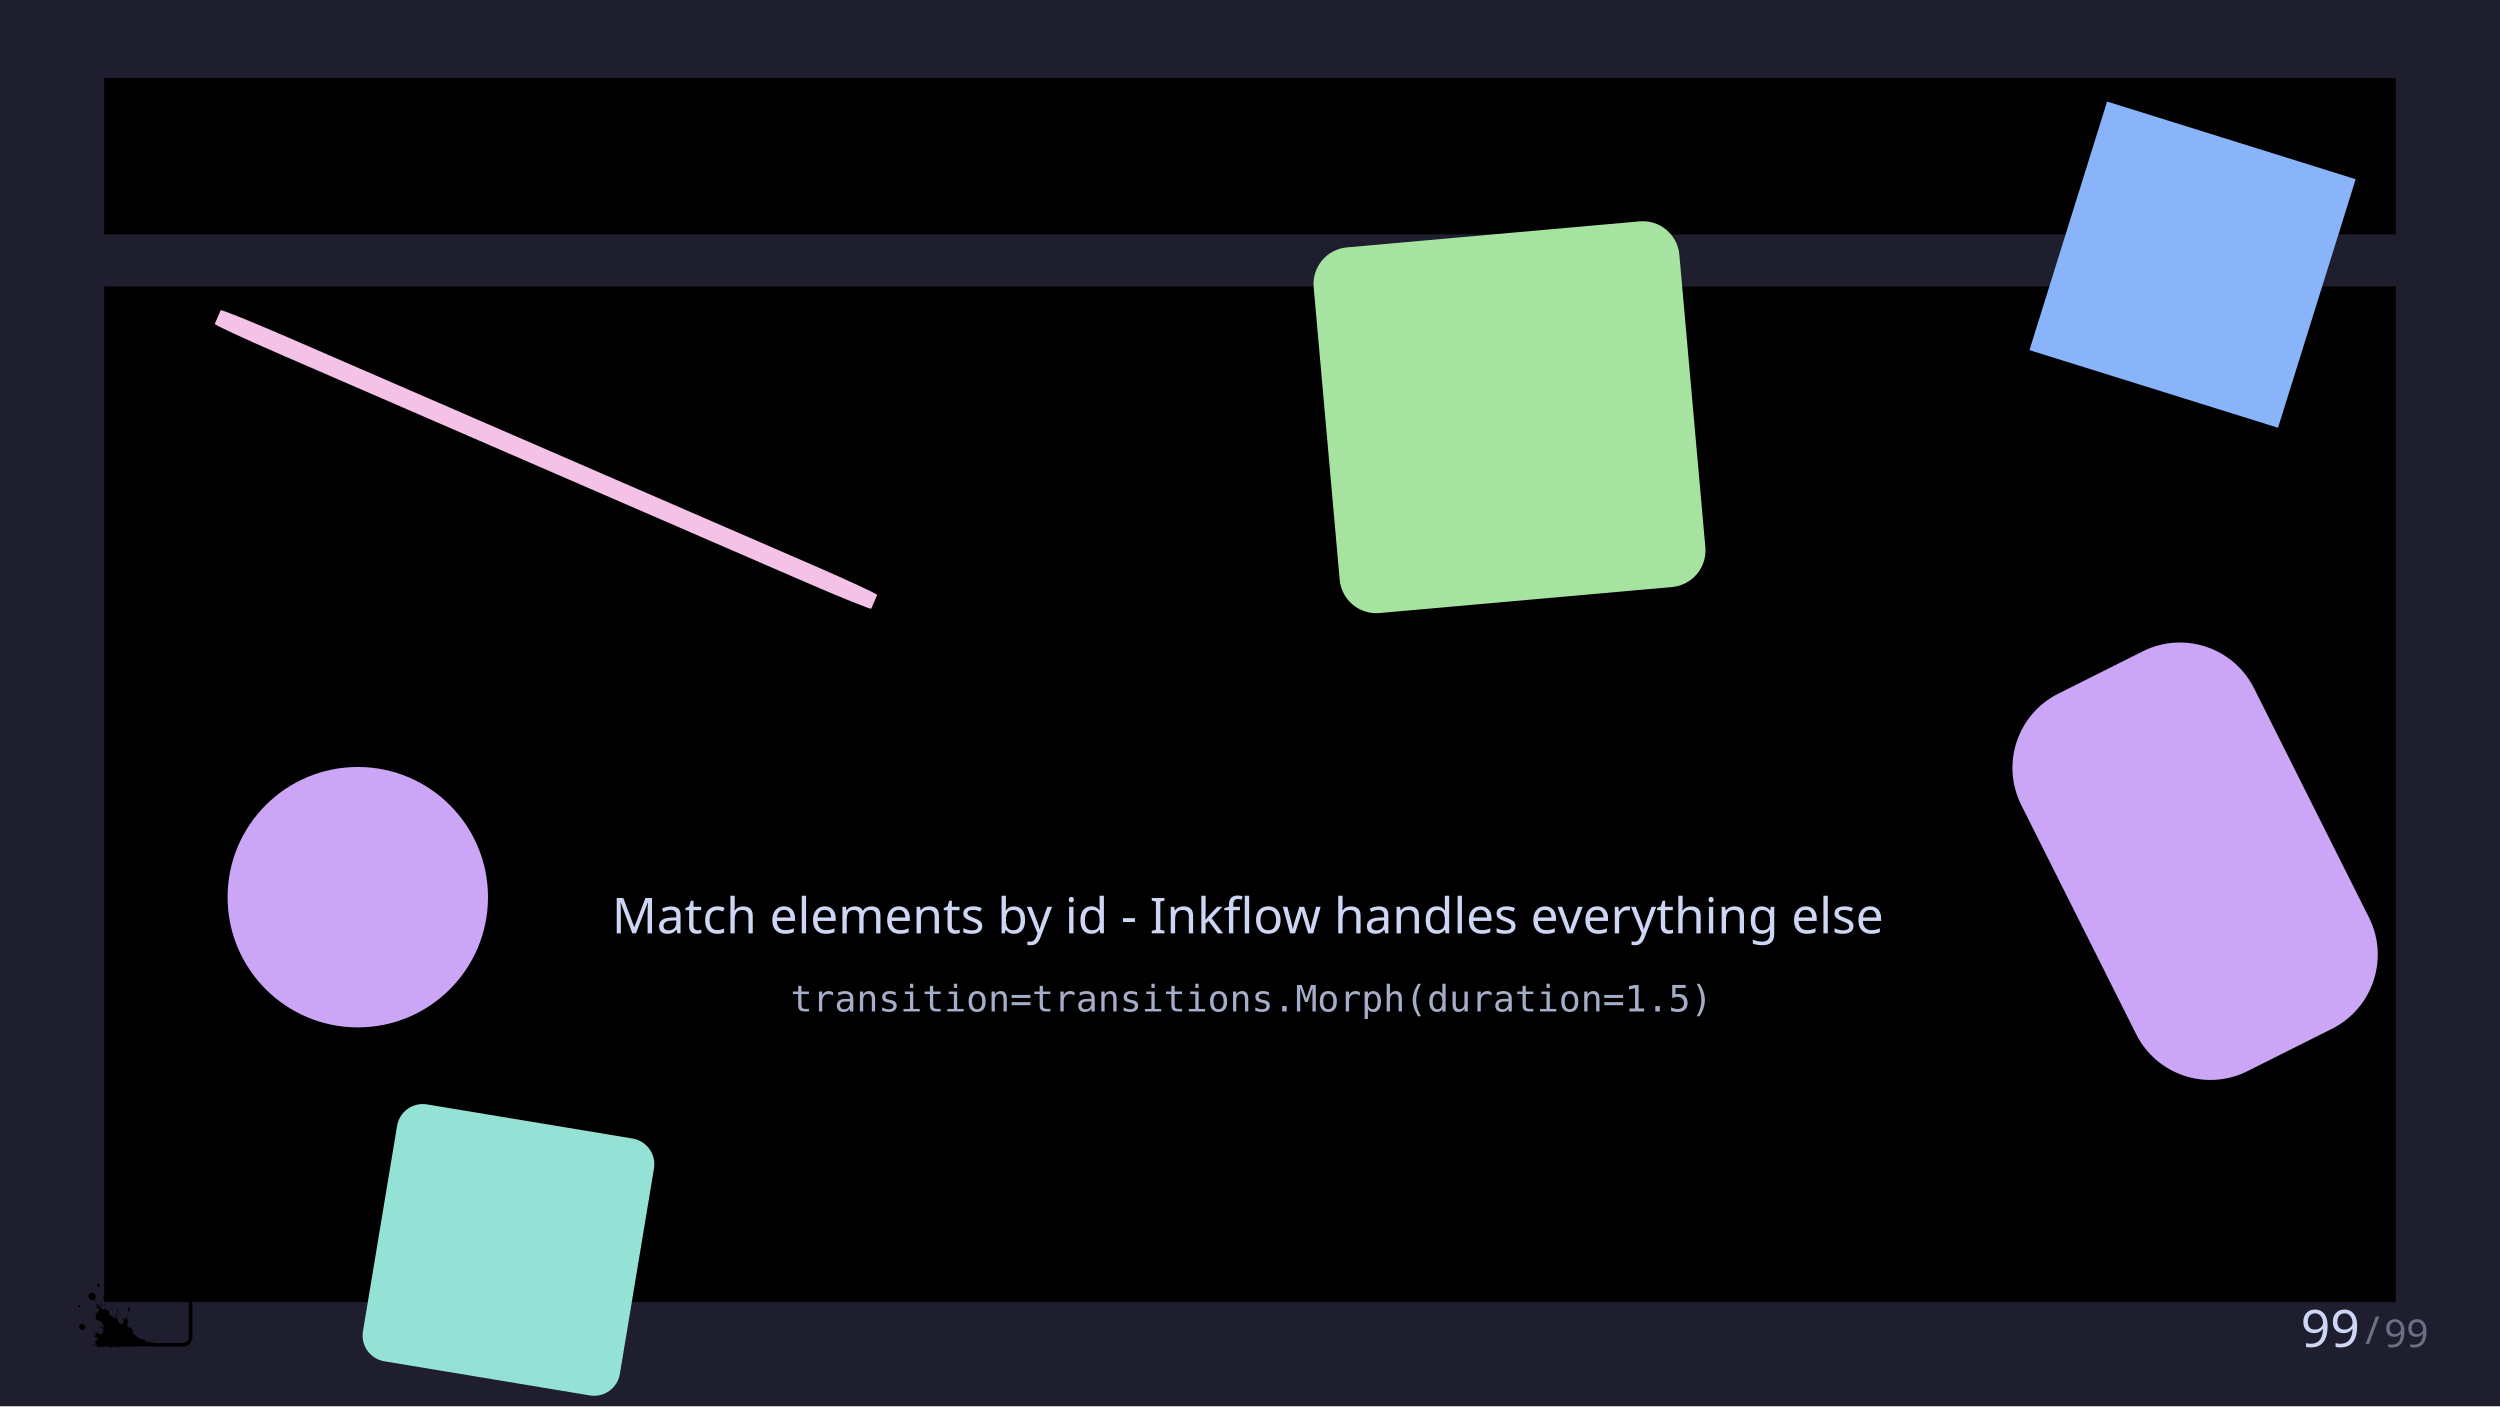
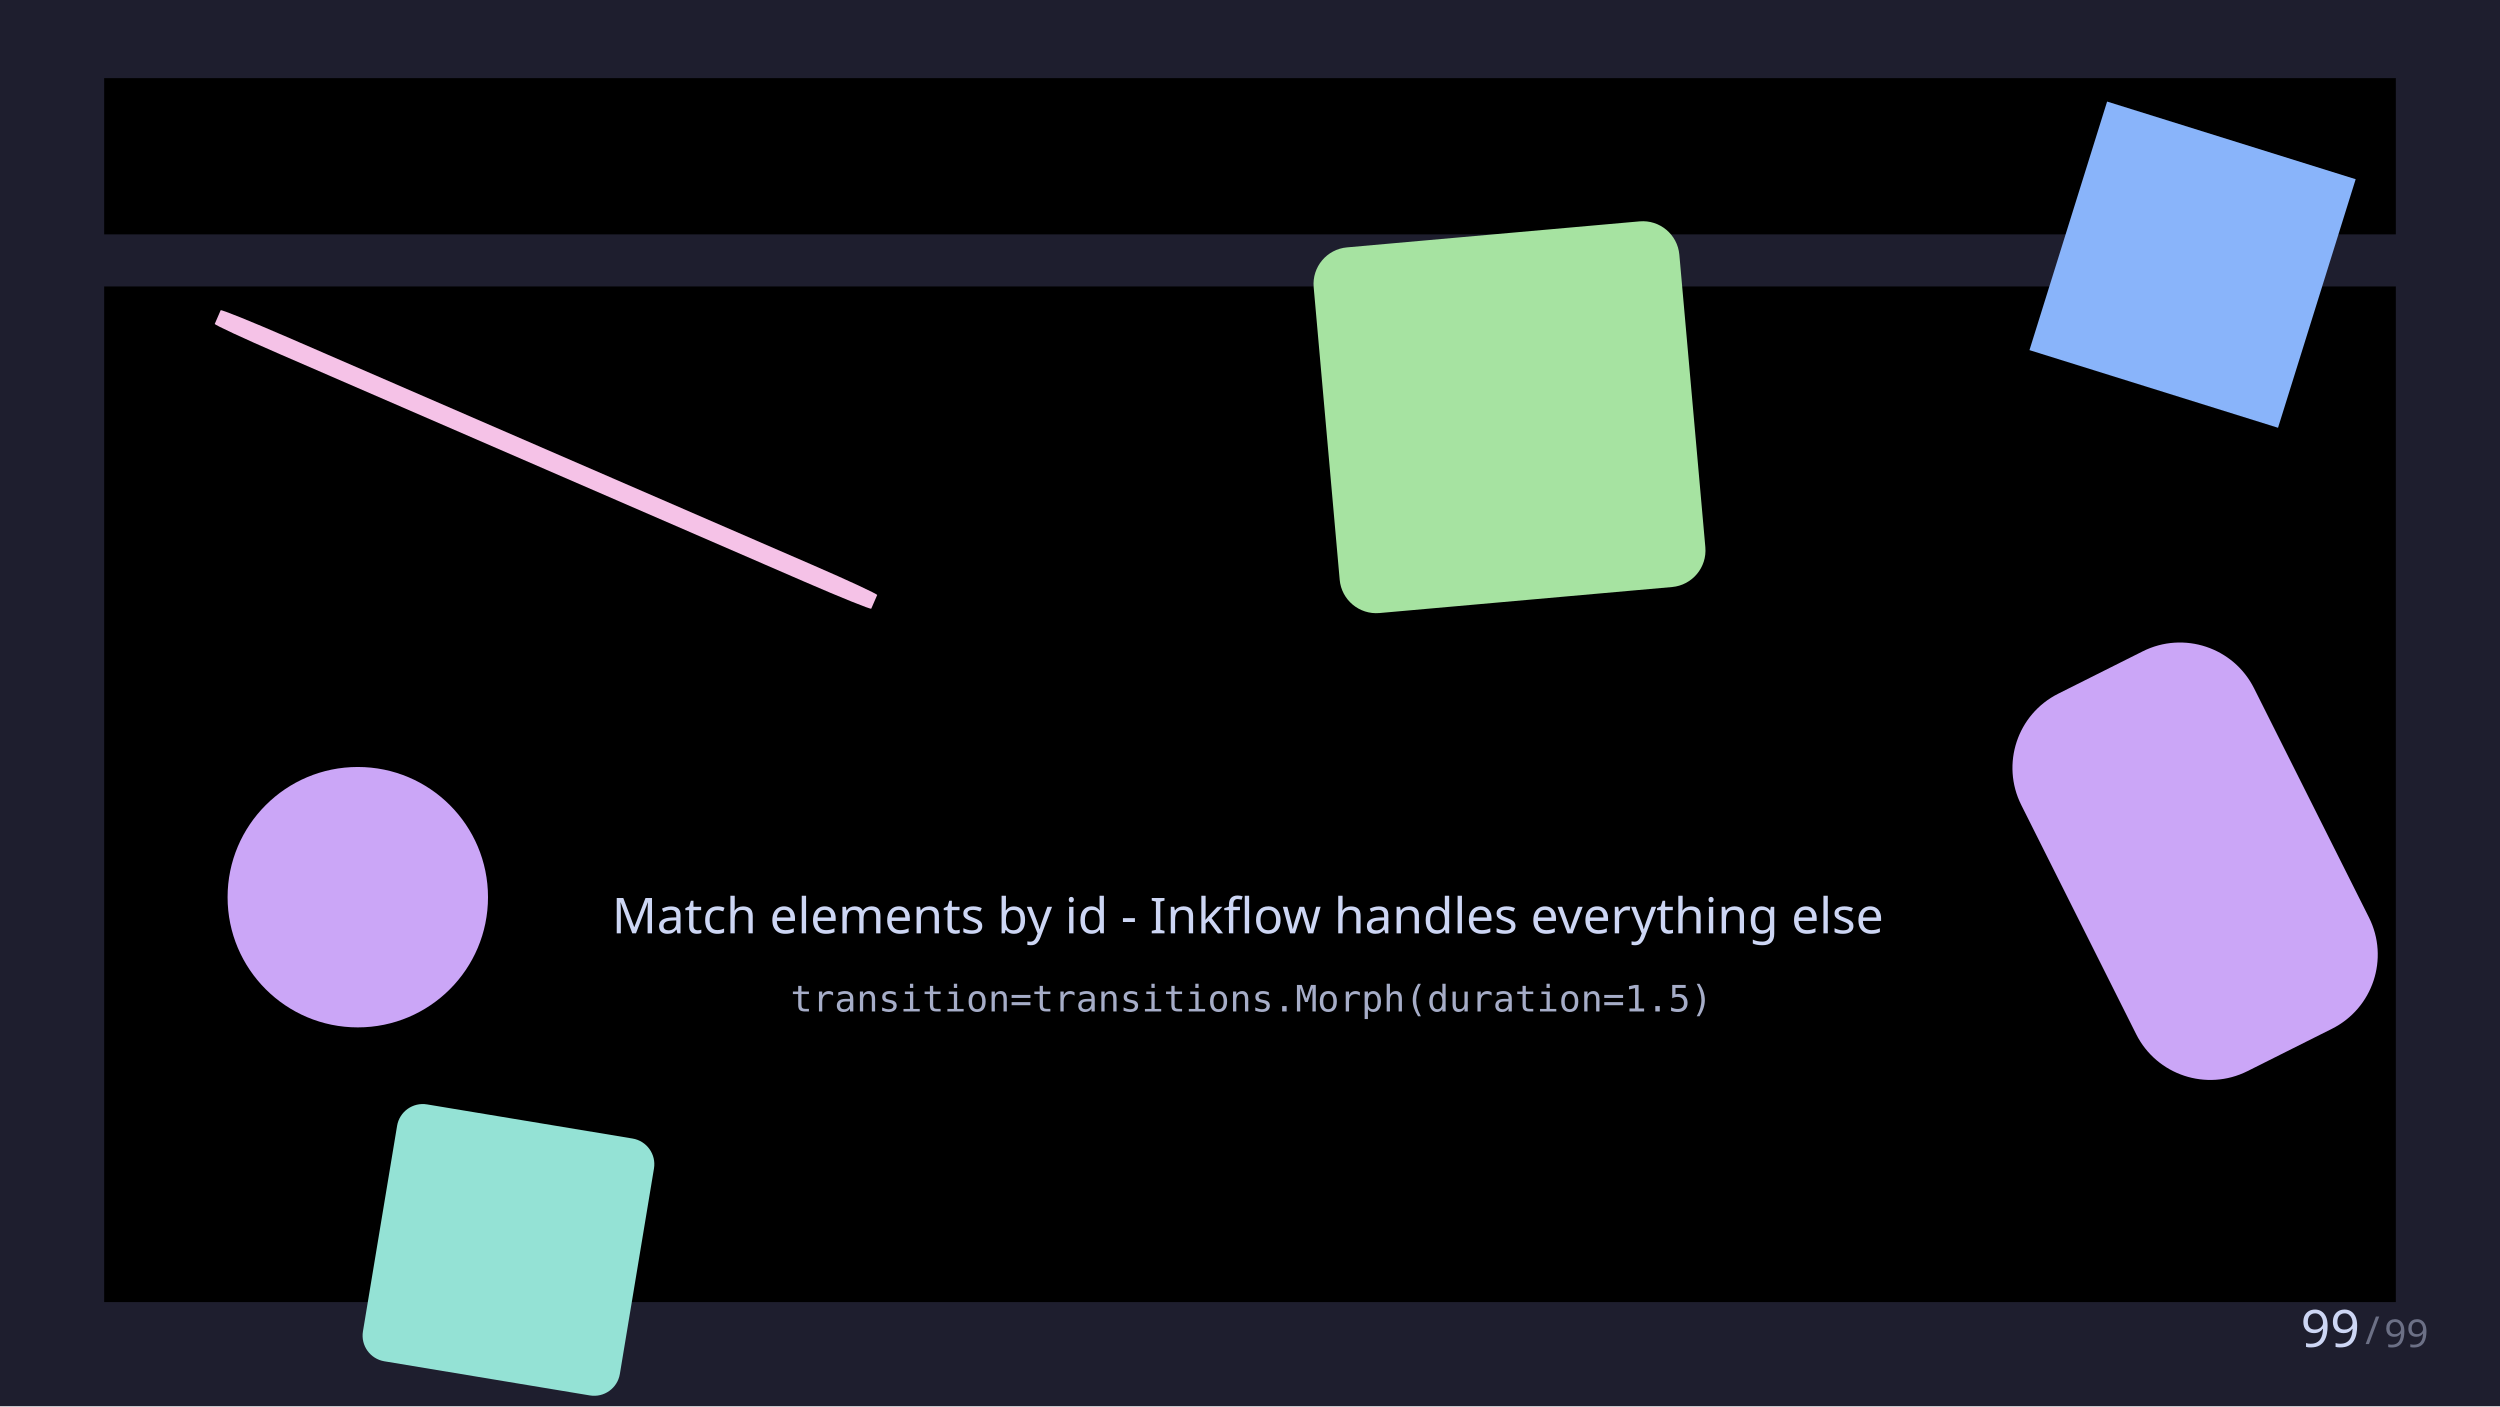
<svg xmlns="http://www.w3.org/2000/svg" xmlns:ns1="urn:inkflow" ns1:parent="local:content" viewBox="0 0 1920 1080" width="1920" height="1080" version="1.1" id="svg12">
-   <g ns1:layout-src="./base" ns1:layout-hash="d40175e7" id="g1">
-     <defs id="defs1" />
-     <rect width="1920" height="1080" class="inkflow-fill-bg" id="rect1" />
+   <g ns1:layout-src="./base" ns1:layout-hash="d40175e7">
+     <defs />
+     <rect width="1920" height="1080" class="inkflow-fill-bg" />
  </g>
-   <g ns1:layout-src="builtin:numbered" ns1:layout-hash="2b667c1b" id="g2">
-     <defs id="defs2" />
+   <g ns1:layout-src="builtin:numbered" ns1:layout-hash="2b667c1b">
+     <defs />
    <text id="zone-slide-number" x="1812.359" y="1034.438" class="inkflow-fill-text-muted inkflow-fill-text inkflow-fill-code-text" text-anchor="end" font-size="39.664px" font-family="sans-serif" style="stroke-width: 1.417">99</text>
    <text id="zone-slide-total" x="1831.157" y="1034.58" class="inkflow-fill-text-muted inkflow-fill-grey" font-size="29.64px" font-family="sans-serif" style="stroke-width: 1.059">99</text>
    <text id="text1" x="1816.518" y="1032.25" class="inkflow-fill-text-muted inkflow-fill-grey" font-size="29.64px" font-family="sans-serif" style="stroke-width: 1.059">/</text>
  </g>
-   <g ns1:layout-src="local:footer" ns1:layout-hash="9d51cc6f" id="g5">
-     <defs id="defs3" />
-     <g class="inkflow-demo-logo-mark" transform="matrix(0.7161682,0,0,0.7161682,43.00572,966.5546)" id="g4">
-       <g id="layer1" transform="translate(-148.5314,-96.87841)">
-         <g id="g3" transform="translate(3.746808,2.274717)">
-           <path style="fill-opacity:1;stroke-width:0.372" d="m 203.569,189.978 c -0.189,-0.105 -0.434,-0.191 -0.544,-0.191 h -0.201 l 0.036,-0.375 c 0.048,-0.499 -0.137,-0.658 -0.611,-0.527 -0.191,0.053 -0.516,0.076 -0.721,0.051 -0.281,-0.034 -0.516,0.028 -0.954,0.25 l -0.582,0.295 -0.288,-0.167 c -0.858,-0.497 -0.907,-0.511 -1.749,-0.51 -0.46,3.7e-4 -1.081,0.066 -1.379,0.146 -0.298,0.08 -0.665,0.146 -0.816,0.147 -0.211,7.4e-4 -0.323,0.085 -0.486,0.361 l -0.212,0.36 -0.154,-0.237 c -0.085,-0.13 -0.248,-0.334 -0.364,-0.452 l -0.211,-0.215 -0.528,0.14 c -0.29,0.077 -0.763,0.141 -1.052,0.142 -0.38,7.4e-4 -0.64,0.069 -0.943,0.247 -0.231,0.135 -0.629,0.274 -0.885,0.31 l -0.466,0.064 -0.363,-0.344 c -0.2,-0.189 -0.585,-0.494 -0.856,-0.677 -0.271,-0.184 -0.722,-0.545 -1.003,-0.803 -0.359,-0.33 -0.594,-0.469 -0.79,-0.469 -0.652,0 -1.99,0.215 -2.527,0.405 -0.97,0.345 -2.362,0.082 -1.633,-0.308 0.11,-0.059 0.542,-0.17 0.96,-0.247 1.612,-0.297 2.119,-0.44 2.452,-0.694 0.488,-0.373 0.58,-0.629 0.441,-1.232 -0.178,-0.773 -0.148,-0.949 0.23,-1.327 0.454,-0.454 0.444,-0.677 -0.043,-0.925 -0.213,-0.109 -0.415,-0.243 -0.45,-0.299 -0.098,-0.158 -0.75,-0.459 -1.154,-0.532 -0.201,-0.036 -0.392,-0.109 -0.424,-0.161 -0.109,-0.177 0.784,-0.093 1.233,0.115 0.244,0.113 0.731,0.227 1.083,0.254 l 0.64,0.048 0.285,-0.301 c 0.393,-0.415 0.465,-1.123 0.17,-1.687 -0.115,-0.221 -0.209,-0.579 -0.209,-0.797 0,-0.596 -0.287,-0.802 -1.542,-1.108 -0.79,-0.193 -1.118,-0.322 -1.329,-0.524 -0.404,-0.387 -0.365,-0.509 0.139,-0.431 0.23,0.036 0.515,0.117 0.634,0.181 0.118,0.064 0.329,0.117 0.468,0.117 0.29,0 0.329,-0.196 0.119,-0.599 -0.112,-0.214 -0.112,-0.284 6e-4,-0.437 0.173,-0.237 0.171,-0.773 -0.005,-1.11 -0.216,-0.416 -0.544,-0.671 -1.289,-1.004 -1.102,-0.492 -2.597,-1.555 -2.472,-1.757 0.089,-0.144 0.518,-0.151 0.605,-0.009 0.036,0.058 0.338,0.236 0.67,0.396 0.333,0.16 1.018,0.599 1.523,0.976 0.504,0.377 1.09,0.737 1.3,0.8 l 0.383,0.115 0.26,-0.17 c 0.143,-0.094 0.348,-0.369 0.456,-0.613 l 0.196,-0.443 -0.18,-0.214 c -0.099,-0.117 0.05,-0.003 0.332,0.254 l 0.513,0.468 h 0.408 c 0.224,0 0.531,-0.073 0.682,-0.162 0.151,-0.089 0.343,-0.136 0.425,-0.105 0.083,0.032 0.313,0.349 0.512,0.705 0.522,0.933 0.819,1.105 1.314,0.758 0.144,-0.101 0.423,-0.213 0.62,-0.249 0.197,-0.036 0.525,-0.197 0.727,-0.358 0.203,-0.161 0.446,-0.293 0.54,-0.293 0.221,0 0.353,-0.169 0.436,-0.557 0.036,-0.171 0.219,-0.525 0.405,-0.787 0.186,-0.262 0.339,-0.552 0.339,-0.644 0,-0.092 -0.166,-0.292 -0.368,-0.443 -0.367,-0.275 -0.784,-0.712 -0.951,-0.997 -0.063,-0.107 -0.025,-0.201 0.134,-0.33 0.333,-0.27 0.69,-0.22 1.175,0.166 0.335,0.266 0.463,0.319 0.566,0.233 0.303,-0.251 0.06,-0.973 -0.327,-0.973 -0.083,0 -0.469,-0.308 -0.858,-0.685 -0.389,-0.377 -0.86,-0.751 -1.048,-0.83 -0.188,-0.08 -0.495,-0.259 -0.683,-0.4 -0.188,-0.14 -0.52,-0.303 -0.738,-0.361 -0.349,-0.093 -0.611,-0.253 -1.45,-0.883 -0.159,-0.119 -0.192,-0.217 -0.141,-0.418 0.102,-0.408 0.36,-0.327 1.235,0.388 l 0.797,0.651 0.425,-0.064 c 0.341,-0.051 0.475,-0.025 0.677,0.135 0.608,0.478 1.47,0.498 1.679,0.038 0.173,-0.379 -0.052,-1.099 -0.457,-1.461 -0.182,-0.162 -0.362,-0.439 -0.4,-0.614 -0.038,-0.175 -0.111,-0.344 -0.161,-0.375 -0.05,-0.031 -0.091,-0.28 -0.091,-0.554 0,-0.413 -0.05,-0.556 -0.295,-0.835 -0.176,-0.201 -0.295,-0.446 -0.295,-0.61 0,-0.327 -0.098,-0.461 -0.73,-1 -0.395,-0.336 -0.543,-0.405 -0.803,-0.375 l -0.319,0.037 -0.056,-0.352 c -0.083,-0.519 -0.349,-0.749 -0.962,-0.829 -0.289,-0.038 -0.678,-0.158 -0.863,-0.267 -0.268,-0.157 -0.434,-0.185 -0.804,-0.134 -0.579,0.08 -0.818,-0.039 -1.07,-0.534 -0.106,-0.208 -0.331,-0.495 -0.5,-0.637 l -0.307,-0.259 h -0.788 c -0.561,0 -0.777,-0.033 -0.75,-0.116 0.045,-0.135 0.183,-0.218 0.686,-0.416 0.236,-0.093 0.455,-0.288 0.626,-0.559 l 0.263,-0.417 -0.069,-0.452 c -0.038,-0.249 -0.076,-0.723 -0.086,-1.053 -0.019,-0.7 -0.102,-0.826 -0.852,-1.299 -0.6,-0.379 -0.985,-0.701 -0.985,-0.825 0,-0.19 0.477,-0.057 0.94,0.262 0.274,0.189 0.635,0.37 0.801,0.404 l 0.303,0.061 0.504,-0.768 c 0.277,-0.423 0.504,-0.862 0.504,-0.977 0,-0.115 -0.155,-0.427 -0.345,-0.694 -0.407,-0.572 -0.445,-0.785 -0.123,-0.686 0.122,0.037 0.425,0.092 0.673,0.121 l 0.452,0.053 0.213,-0.27 c 0.117,-0.149 0.213,-0.363 0.213,-0.475 0,-0.124 0.238,-0.426 0.605,-0.767 l 0.605,-0.562 -0.056,-0.622 c -0.045,-0.5 -0.104,-0.661 -0.297,-0.82 -0.132,-0.109 -0.298,-0.309 -0.368,-0.445 -0.571,-1.105 -1.749,-1.704 -1.938,-0.984 -0.065,0.247 -0.136,0.246 -0.451,-0.002 -0.402,-0.316 -0.678,-0.831 -0.603,-1.127 0.052,-0.207 0.105,-0.244 0.274,-0.191 0.116,0.036 0.338,0.173 0.495,0.304 0.385,0.322 0.929,0.286 1.131,-0.075 0.194,-0.347 0.09,-0.68 -0.382,-1.225 -0.216,-0.25 -0.393,-0.529 -0.393,-0.621 -3e-5,-0.091 -0.091,-0.406 -0.202,-0.698 -0.128,-0.337 -0.168,-0.566 -0.108,-0.625 0.158,-0.158 0.705,0.027 0.974,0.329 0.196,0.22 0.34,0.286 0.625,0.286 0.492,0 0.68,0.205 0.68,0.744 0,0.579 0.263,1.24 0.822,2.069 1.006,1.491 1.126,1.597 1.598,1.418 0.414,-0.157 0.521,-0.114 0.729,0.293 0.109,0.214 0.471,0.609 0.804,0.879 l 0.606,0.49 0.995,-0.022 c 0.556,-0.013 1.092,-0.075 1.215,-0.143 0.142,-0.078 0.274,-0.308 0.374,-0.652 l 0.154,-0.531 -0.152,-0.365 c -0.169,-0.405 -0.21,-1.621 -0.054,-1.621 0.054,0 0.099,0.095 0.099,0.21 0,0.115 0.083,0.348 0.185,0.517 0.102,0.169 0.214,0.551 0.25,0.849 0.175,1.443 0.467,1.964 1.472,2.63 0.923,0.611 1.679,0.515 1.898,-0.242 0.127,-0.438 0.691,-1.305 0.85,-1.305 0.051,0 0.068,0.055 0.039,0.123 -0.029,0.068 -0.251,0.633 -0.492,1.255 -0.61,1.574 -0.662,2.1 -0.275,2.757 0.195,0.331 0.489,1.054 0.553,1.36 0.037,0.179 0.214,0.472 0.392,0.65 0.178,0.178 0.353,0.416 0.389,0.528 0.129,0.408 0.446,0.694 0.841,0.761 0.215,0.036 0.553,0.195 0.752,0.353 0.277,0.22 0.464,0.287 0.798,0.287 0.583,0 0.796,0.132 1.007,0.622 0.246,0.572 0.958,1.445 1.178,1.445 0.106,0 0.295,-0.175 0.452,-0.418 0.149,-0.23 0.481,-0.618 0.738,-0.862 0.347,-0.329 0.486,-0.545 0.539,-0.837 0.039,-0.217 0.136,-0.466 0.215,-0.554 0.105,-0.117 0.149,-0.453 0.164,-1.226 l 0.02,-1.065 0.218,-0.218 c 0.12,-0.12 0.245,-0.328 0.279,-0.462 0.045,-0.18 0.11,-0.23 0.25,-0.194 l 0.189,0.049 -0.001,0.752 -0.001,0.752 -0.403,0.738 -0.403,0.738 0.226,0.9 0.226,0.9 -0.124,0.674 -0.124,0.674 0.222,0.18 c 0.17,0.138 0.361,0.174 0.819,0.155 l 0.597,-0.025 0.031,0.21 c 0.017,0.115 -0.105,0.519 -0.271,0.897 -0.391,0.891 -0.392,1.268 -0.006,1.639 0.162,0.156 0.295,0.353 0.295,0.44 0,0.285 0.297,0.587 0.693,0.705 0.292,0.087 0.391,0.169 0.392,0.323 0.002,0.236 0.683,0.846 0.945,0.846 0.095,0 0.314,-0.051 0.487,-0.114 l 0.315,-0.114 0.323,0.23 0.323,0.23 0.288,-0.165 c 0.158,-0.091 0.358,-0.165 0.444,-0.165 0.086,0 0.339,-0.107 0.563,-0.239 0.525,-0.308 0.939,-1.038 0.939,-1.658 0,-0.519 -0.242,-1.266 -0.447,-1.381 -0.094,-0.052 -0.144,-0.238 -0.144,-0.53 v -0.45 l -0.343,-0.314 -0.343,-0.314 -0.049,-0.807 c -0.04,-0.657 -0.022,-0.807 0.093,-0.807 0.201,0 0.798,0.817 0.995,1.361 0.297,0.819 0.619,1.495 0.713,1.495 0.05,0 0.119,-0.137 0.152,-0.304 0.1,-0.499 0.415,-0.838 0.997,-1.074 0.401,-0.163 0.648,-0.351 0.937,-0.714 0.216,-0.271 0.393,-0.535 0.393,-0.585 0,-0.051 0.112,-0.336 0.248,-0.634 0.283,-0.619 0.525,-0.678 0.672,-0.164 0.067,0.234 0.035,0.529 -0.128,1.167 -0.123,0.483 -0.19,0.961 -0.155,1.102 0.068,0.272 0.418,0.783 0.872,1.275 0.24,0.26 0.279,0.368 0.227,0.629 -0.035,0.173 -0.015,0.493 0.043,0.71 l 0.106,0.395 -0.193,0.261 c -0.294,0.398 -0.709,1.256 -0.709,1.467 0,0.103 -0.067,0.243 -0.148,0.311 -0.196,0.162 -0.187,0.288 0.06,0.853 0.127,0.29 0.203,0.658 0.195,0.942 -0.007,0.256 0.039,0.567 0.103,0.689 0.064,0.123 0.145,0.289 0.181,0.371 0.036,0.081 0.2,0.214 0.366,0.295 0.165,0.081 0.34,0.236 0.387,0.345 0.065,0.147 0.211,0.209 0.579,0.247 0.366,0.037 0.599,0.135 0.908,0.383 l 0.415,0.333 0.455,-0.062 0.455,-0.062 0.539,0.566 c 0.317,0.332 0.702,0.891 0.935,1.353 l 0.395,0.788 -0.054,0.832 -0.054,0.832 0.346,0.767 c 0.19,0.422 0.412,0.987 0.492,1.257 0.153,0.516 0.431,0.793 0.796,0.793 0.122,0 0.468,0.218 0.781,0.492 0.309,0.271 0.614,0.492 0.677,0.492 0.063,0 0.238,0.129 0.389,0.287 0.151,0.158 0.392,0.316 0.535,0.351 0.44,0.108 0.676,0.32 0.741,0.664 0.086,0.459 0.293,0.72 0.814,1.026 0.323,0.189 0.57,0.259 0.879,0.247 0.359,-0.014 0.456,0.024 0.59,0.229 0.24,0.366 0.652,0.58 2.011,1.042 l 1.231,0.418 0.923,-0.006 c 1.105,-0.007 1.72,0.199 1.896,0.638 0.06,0.151 0.15,0.363 0.2,0.471 0.093,0.204 1.187,0.917 1.707,1.113 0.78,0.294 1.656,0.42 2.16,0.311 l 0.498,-0.108 0.884,0.303 c 0.899,0.308 2.858,0.57 3.527,0.472 0.194,-0.029 0.465,0.037 0.753,0.181 0.875,0.439 2.122,0.473 17.484,0.479 l 14.179,0.005 0.64,-0.181 c 2.758,-0.779 4.717,-3.139 5.027,-6.057 0.067,-0.63 0.09,-9.087 0.07,-25.123 l -0.031,-24.173 -0.177,-0.591 c -0.725,-2.421 -2.422,-4.112 -4.866,-4.851 l -0.565,-0.171 -33.675,-0.028 c -24.105,-0.02 -33.912,0.003 -34.508,0.08 -2.34,0.305 -4.216,1.629 -5.228,3.69 -0.671,1.366 -0.707,1.604 -0.758,5.071 l -0.046,3.102 -0.184,0.36 c -0.634,1.242 -2.429,1.297 -3.25,0.1 l -0.237,-0.346 -0.03,-3.06 c -0.034,-3.399 0.033,-4.154 0.486,-5.521 1.311,-3.951 4.686,-6.722 8.8,-7.227 1.177,-0.144 67.306,-0.152 68.68,-0.008 4.075,0.427 7.556,3.237 8.842,7.136 0.596,1.807 0.562,0.146 0.562,27.324 v 24.961 l -0.18,0.817 c -0.444,2.02 -1.208,3.581 -2.495,5.097 -1.136,1.339 -3.288,2.65 -5.202,3.17 l -0.985,0.267 -14.228,-7.5e-4 c -15.013,-0.001 -19.266,-0.051 -19.724,-0.232 -0.435,-0.172 -3.852,-0.147 -3.998,0.029 -0.204,0.246 -0.558,0.263 -1.042,0.049 l -0.464,-0.205 -1.393,0.056 c -0.766,0.031 -1.459,0.06 -1.54,0.066 -0.081,0.006 -0.281,0.012 -0.443,0.014 -0.162,0.002 -0.561,0.006 -0.886,0.01 -0.325,0.004 -1.078,-0.029 -1.674,-0.073 -0.901,-0.066 -1.164,-0.052 -1.563,0.084 -0.283,0.097 -0.566,0.134 -0.689,0.091 -0.115,-0.04 -0.786,-0.08 -1.49,-0.089 -0.704,-0.009 -1.494,-0.051 -1.756,-0.092 -0.332,-0.052 -0.727,-0.022 -1.31,0.1 l -0.834,0.175 -1.644,-0.077 c -1.951,-0.091 -3.185,-0.091 -5.214,0.002 l -1.502,0.069 -0.257,-0.168 c -0.214,-0.14 -0.324,-0.151 -0.664,-0.063 -1.156,0.298 -3.467,0.35 -4.346,0.097 -0.349,-0.101 -0.97,0.074 -1.889,0.531 l -0.609,0.303 -0.355,-0.311 c -0.195,-0.171 -0.413,-0.311 -0.485,-0.311 -0.072,0 -0.301,0.136 -0.51,0.301 -0.262,0.208 -0.441,0.282 -0.58,0.24 -0.429,-0.132 -1.009,-0.163 -1.481,-0.079 -0.668,0.119 -0.771,0.082 -1.021,-0.362 -0.249,-0.442 -0.464,-0.542 -0.854,-0.394 -0.167,0.064 -0.542,0.079 -0.949,0.039 l -0.672,-0.066 -0.467,0.467 c -0.441,0.441 -1.208,0.846 -1.58,0.833 -0.093,-0.003 -0.323,-0.092 -0.512,-0.197 z m -15.8,-16.388 c -0.214,-0.131 -0.487,-0.402 -0.608,-0.601 -0.12,-0.199 -0.445,-0.592 -0.723,-0.873 -0.539,-0.546 -0.709,-1.046 -0.378,-1.115 0.182,-0.038 1.206,1.258 1.574,1.991 0.11,0.22 0.292,0.499 0.404,0.621 0.255,0.278 0.216,0.274 -0.269,-0.024 z m 5.361,-0.45 c 0,-0.057 0.044,-0.077 0.099,-0.043 0.054,0.034 0.099,0.08 0.099,0.104 0,0.024 -0.044,0.043 -0.099,0.043 -0.054,0 -0.099,-0.047 -0.099,-0.104 z m -21.17,-2.006 c -0.679,-0.188 -0.992,-0.384 -1.537,-0.96 -1.306,-1.381 -1.292,-3.503 0.032,-4.757 0.515,-0.488 1.451,-0.836 2.243,-0.834 0.522,0.001 1.609,0.392 2.075,0.747 0.542,0.413 1.066,1.283 1.265,2.1 l 0.17,0.7 -0.163,0.491 c -0.107,0.321 -0.141,0.623 -0.099,0.872 l 0.064,0.38 -0.277,0.098 c -0.153,0.054 -0.497,0.28 -0.765,0.502 -0.848,0.703 -1.97,0.95 -3.008,0.662 z m 12.857,-1.393 c -0.085,-0.085 -0.155,-0.218 -0.155,-0.295 0,-0.204 0.334,-0.173 0.536,0.05 0.301,0.332 -0.061,0.565 -0.381,0.245 z m 40.632,-2.423 c 0.07,-0.209 0.355,-0.334 0.478,-0.21 0.062,0.062 0.083,0.16 0.046,0.219 -0.091,0.147 -0.574,0.139 -0.525,-0.009 z m -1.795,-0.672 c 0,-0.054 0.044,-0.099 0.099,-0.099 0.054,0 0.099,0.044 0.099,0.099 0,0.054 -0.044,0.099 -0.099,0.099 -0.054,0 -0.099,-0.044 -0.099,-0.099 z m -9.63,-4.254 c -0.17,-0.17 -0.149,-0.571 0.029,-0.571 0.081,0 0.148,0.011 0.148,0.025 0,0.014 0.041,0.169 0.092,0.345 0.098,0.34 -0.033,0.438 -0.269,0.201 z m -30.046,-3.14 c -0.38,-0.204 -0.541,-0.426 -0.46,-0.637 0.082,-0.213 0.33,-0.172 0.707,0.116 0.218,0.166 0.338,0.341 0.338,0.492 0,0.273 -0.119,0.279 -0.585,0.029 z m -2.992,-3.011 c -0.036,-0.036 -0.066,-0.125 -0.066,-0.197 0,-0.202 0.275,-0.156 0.394,0.066 0.088,0.164 0.075,0.197 -0.079,0.197 -0.101,0 -0.214,-0.03 -0.25,-0.066 z m 34.223,-2.5e-4 c -0.172,-0.069 -0.416,-0.565 -0.416,-0.845 0,-0.295 0.173,-0.468 0.468,-0.468 0.333,0 0.67,0.755 0.502,1.125 -0.11,0.242 -0.278,0.299 -0.554,0.188 z m 5.915,-0.492 c -0.099,-0.258 0.145,-1.236 0.363,-1.453 0.154,-0.154 0.222,-0.171 0.316,-0.077 0.094,0.094 0.094,0.216 0.001,0.564 -0.065,0.244 -0.119,0.529 -0.119,0.632 0,0.198 -0.243,0.498 -0.404,0.498 -0.052,0 -0.123,-0.074 -0.158,-0.164 z m -16.81,-0.492 c -0.035,-0.09 -0.017,-0.21 0.039,-0.266 0.07,-0.07 0.102,-0.019 0.102,0.164 0,0.304 -0.049,0.339 -0.14,0.102 z m 2.356,-2.199 c -0.034,-0.054 -0.014,-0.099 0.043,-0.099 0.057,0 0.104,0.044 0.104,0.099 0,0.054 -0.02,0.099 -0.043,0.099 -0.024,0 -0.071,-0.044 -0.104,-0.099 z m 3.657,-0.594 c 0.038,-0.299 0.004,-0.571 -0.102,-0.824 -0.227,-0.544 -0.208,-1.289 0.039,-1.536 0.444,-0.444 0.844,-0.051 0.96,0.944 l 0.047,0.403 -0.293,0.336 c -0.161,0.185 -0.386,0.513 -0.5,0.73 l -0.207,0.394 z m 11.835,-1.109 c -0.029,-0.449 -0.104,-0.71 -0.272,-0.947 -0.128,-0.18 -0.25,-0.488 -0.271,-0.685 -0.021,-0.197 -0.064,-0.524 -0.095,-0.727 -0.079,-0.519 0.005,-0.76 0.408,-1.174 0.431,-0.442 1.154,-0.719 1.464,-0.56 0.445,0.228 0.858,0.726 1.001,1.207 0.204,0.686 0.186,0.859 -0.162,1.543 l -0.307,0.604 -0.522,0.231 c -0.378,0.167 -0.607,0.354 -0.83,0.679 -0.169,0.246 -0.323,0.448 -0.341,0.448 -0.018,0 -0.051,-0.279 -0.072,-0.62 z m -35.044,-1.308 c -0.071,-0.086 -0.342,-0.263 -0.603,-0.396 -0.281,-0.142 -0.474,-0.307 -0.474,-0.404 0,-0.09 -0.1,-0.272 -0.222,-0.404 l -0.222,-0.24 0.517,0.316 c 0.284,0.174 0.517,0.348 0.517,0.388 0,0.04 0.159,0.258 0.352,0.484 0.194,0.226 0.332,0.412 0.307,0.412 -0.025,0 -0.103,-0.07 -0.174,-0.155 z m 15.312,-1.888 c 0.109,-0.614 0.159,-0.714 0.357,-0.714 0.105,0 0.19,0.024 0.19,0.052 0,0.106 -0.497,1.031 -0.554,1.031 -0.032,0 -0.029,-0.166 0.007,-0.369 z m 2.06,-0.186 c 0.034,-0.251 0.067,-0.639 0.072,-0.862 l 0.01,-0.405 0.141,0.64 c 0.144,0.655 0.076,1.083 -0.172,1.083 -0.079,0 -0.095,-0.14 -0.051,-0.457 z m -21.279,-1.291 c -0.264,-0.257 -0.345,-0.349 -0.179,-0.203 0.166,0.146 0.423,0.311 0.572,0.367 0.149,0.056 0.271,0.147 0.271,0.203 0,0.199 -0.191,0.093 -0.664,-0.367 z m 9.926,0.197 c -0.285,-0.624 -0.415,-1.16 -0.385,-1.588 0.018,-0.25 -0.03,-0.604 -0.106,-0.785 -0.11,-0.262 -0.115,-0.395 -0.024,-0.647 0.063,-0.174 0.115,-0.413 0.115,-0.531 0,-0.148 0.06,-0.215 0.194,-0.215 0.152,0 0.23,0.124 0.359,0.566 0.091,0.311 0.161,0.689 0.157,0.839 -0.004,0.15 0.084,0.479 0.195,0.731 0.163,0.368 0.191,0.573 0.141,1.046 -0.089,0.853 -0.396,1.13 -0.646,0.584 z m -23.754,-0.151 c -0.368,-0.305 -0.869,-0.955 -0.869,-1.129 0,-0.146 0.543,-0.701 0.962,-0.982 l 0.223,-0.15 0.409,0.283 c 0.666,0.461 0.966,0.81 0.966,1.124 0,0.156 -0.055,0.328 -0.123,0.383 -0.068,0.054 -0.284,0.233 -0.481,0.398 -0.422,0.352 -0.726,0.373 -1.088,0.074 z m 35.292,-1.153 0.025,-0.64 h 0.246 c 0.204,0 0.251,0.053 0.276,0.312 0.023,0.237 -0.043,0.391 -0.271,0.64 l -0.302,0.328 z m 7.459,0.246 c 0,-0.081 0.067,-0.148 0.148,-0.148 0.081,0 0.148,0.067 0.148,0.148 0,0.081 -0.067,0.148 -0.148,0.148 -0.081,0 -0.148,-0.067 -0.148,-0.148 z m -15.174,-1.304 c -0.244,-0.57 -0.298,-1.208 -0.109,-1.281 0.234,-0.09 0.443,0.241 0.525,0.832 0.137,0.989 -0.083,1.227 -0.417,0.449 z m 8.38,-1.146 c 0,-0.075 0.067,-0.191 0.148,-0.258 l 0.148,-0.123 v 0.258 c 0,0.164 -0.054,0.258 -0.148,0.258 -0.081,0 -0.148,-0.061 -0.148,-0.136 z m -8.665,-1.292 c 0,-0.081 0.044,-0.148 0.099,-0.148 0.054,0 0.099,0.067 0.099,0.148 0,0.081 -0.044,0.148 -0.099,0.148 -0.054,0 -0.099,-0.067 -0.099,-0.148 z m -9.446,-0.896 c -0.168,-0.141 -0.502,-0.561 -0.742,-0.931 -0.252,-0.389 -0.605,-0.786 -0.835,-0.938 l -0.399,-0.264 -1.009,0.066 -1.009,0.066 -0.591,-0.296 c -0.325,-0.163 -0.64,-0.297 -0.7,-0.299 -0.166,-0.005 -1.005,-0.773 -1.429,-1.31 -0.208,-0.263 -0.425,-0.663 -0.484,-0.89 -0.059,-0.227 -0.197,-0.636 -0.308,-0.91 -0.222,-0.55 -0.217,-0.588 0.263,-1.866 0.174,-0.462 0.385,-0.811 0.641,-1.058 0.241,-0.232 0.407,-0.497 0.447,-0.714 l 0.065,-0.345 h 0.469 c 0.258,0 0.787,-0.072 1.175,-0.159 l 0.705,-0.159 0.562,0.247 c 0.309,0.136 0.717,0.298 0.907,0.36 0.635,0.207 1.508,0.91 1.672,1.345 0.082,0.218 0.293,0.612 0.469,0.875 0.176,0.264 0.32,0.535 0.32,0.603 0,0.068 0.114,0.259 0.253,0.424 0.172,0.205 0.233,0.365 0.19,0.5 -0.035,0.109 -0.097,0.199 -0.139,0.199 -0.099,0 -0.305,0.453 -0.305,0.672 0,0.094 -0.205,0.516 -0.457,0.938 -0.616,1.036 -0.611,1.277 0.06,2.566 0.624,1.198 0.71,1.413 0.598,1.482 -0.048,0.029 -0.224,-0.062 -0.392,-0.204 z m 8.451,-4 c -0.117,-0.229 -0.297,-0.53 -0.401,-0.671 -0.149,-0.202 -0.168,-0.308 -0.091,-0.511 0.122,-0.322 0.489,-0.668 0.707,-0.668 0.237,0 0.9,0.761 0.841,0.966 -0.026,0.092 -0.103,0.366 -0.17,0.61 -0.23,0.835 -0.55,0.934 -0.886,0.274 z m -17.836,-11.058 c -0.307,-0.266 -0.365,-0.572 -0.099,-0.52 0.174,0.034 0.459,0.507 0.402,0.667 -0.017,0.048 -0.154,-0.018 -0.302,-0.146 z m -0.566,-0.933 c 0,-0.054 0.044,-0.099 0.099,-0.099 0.054,0 0.099,0.044 0.099,0.099 0,0.054 -0.044,0.099 -0.099,0.099 -0.054,0 -0.099,-0.044 -0.099,-0.099 z m 13.096,-0.003 c -0.081,-0.054 -0.333,-0.146 -0.56,-0.206 -0.227,-0.059 -0.475,-0.18 -0.553,-0.27 -0.245,-0.284 -0.668,-1.671 -0.597,-1.963 0.141,-0.586 0.411,-0.961 0.85,-1.18 0.662,-0.33 0.877,-0.29 1.524,0.287 0.312,0.278 0.602,0.537 0.644,0.574 0.135,0.12 0.258,1.592 0.152,1.824 -0.054,0.118 -0.228,0.291 -0.387,0.385 -0.159,0.094 -0.36,0.279 -0.446,0.41 -0.166,0.253 -0.382,0.301 -0.626,0.138 z m 5.355,-11.079 c -0.214,-0.327 -0.056,-0.734 0.285,-0.734 0.299,0 0.465,0.175 0.465,0.492 0,0.513 -0.473,0.666 -0.75,0.242 z" id="path1" />
-         </g>
-       </g>
-     </g>
-   </g>
-   <g ns1:layout-src="local:content" ns1:layout-hash="30764380" id="g6">
-     <defs id="defs5" />
+   <g ns1:layout-src="local:content" ns1:layout-hash="ce9151cd">
+     <defs />
    <rect id="zone-title" x="80" y="60" width="1760" height="120" />
    <rect id="zone-content" x="80" y="220" width="1760" height="780" />
  </g>
  <defs id="defs6">
    <style id="inkflow-preview">.inkflow-fill-bg { fill: #1e1e2e; }
.inkflow-stroke-bg { stroke: #1e1e2e; }
.inkflow-fill-surface { fill: #313244; }
.inkflow-stroke-surface { stroke: #313244; }
.inkflow-fill-border { fill: #585b70; }
.inkflow-stroke-border { stroke: #585b70; }
.inkflow-fill-text { fill: #cdd6f4; }
.inkflow-stroke-text { stroke: #cdd6f4; }
.inkflow-fill-text-muted { fill: #a6adc8; }
.inkflow-stroke-text-muted { stroke: #a6adc8; }
.inkflow-fill-accent { fill: #cba6f7; }
.inkflow-stroke-accent { stroke: #cba6f7; }
.inkflow-fill-accent-fg { fill: #11111b; }
.inkflow-stroke-accent-fg { stroke: #11111b; }
.inkflow-fill-code-bg { fill: #181825; }
.inkflow-stroke-code-bg { stroke: #181825; }
.inkflow-fill-code-text { fill: #cdd6f4; }
.inkflow-stroke-code-text { stroke: #cdd6f4; }
.inkflow-fill-red { fill: #f38ba8; }
.inkflow-stroke-red { stroke: #f38ba8; }
.inkflow-fill-orange { fill: #fab387; }
.inkflow-stroke-orange { stroke: #fab387; }
.inkflow-fill-yellow { fill: #f9e2af; }
.inkflow-stroke-yellow { stroke: #f9e2af; }
.inkflow-fill-green { fill: #a6e3a1; }
.inkflow-stroke-green { stroke: #a6e3a1; }
.inkflow-fill-teal { fill: #94e2d5; }
.inkflow-stroke-teal { stroke: #94e2d5; }
.inkflow-fill-blue { fill: #89b4fa; }
.inkflow-stroke-blue { stroke: #89b4fa; }
.inkflow-fill-purple { fill: #cba6f7; }
.inkflow-stroke-purple { stroke: #cba6f7; }
.inkflow-fill-pink { fill: #f5c2e7; }
.inkflow-stroke-pink { stroke: #f5c2e7; }
.inkflow-fill-grey { fill: #6c7086; }
.inkflow-stroke-grey { stroke: #6c7086; }</style>
  </defs>
  <g id="g7" transform="rotate(17.34739,1808.413,5031.321)" class="inkflow-fill-text inkflow-fill-code-text">
    <rect id="shape-fade" x="150" y="360" width="200" height="200" rx="0" class="inkflow-fill-blue inkflow-fill-text inkflow-fill-code-text" />
  </g>
  <g id="g8" transform="rotate(-26.628,1555.877,-1922.06)" class="inkflow-fill-accent inkflow-fill-purple">
    <rect id="shape-slide" x="414.15" y="283.526" width="200" height="324.271" rx="63.7" class="inkflow-fill-green inkflow-fill-accent inkflow-fill-purple" style="stroke-width: 1.273" />
  </g>
  <g id="g9" transform="matrix(1.404144,-0.1248408,0.1248408,1.404144,-52.32761,-222.8728)" class="inkflow-fill-green">
    <rect id="shape-zoom" x="722" y="360" width="200" height="200" rx="20" class="inkflow-fill-yellow inkflow-fill-green" />
  </g>
  <g id="g10" transform="matrix(2.521003,1.093592,-0.02840859,0.06548893,-2360.901,-888.9629)" class="inkflow-fill-blue">
    <rect id="shape-bounce" x="1008" y="360" width="200" height="200" rx="20" class="inkflow-fill-pink inkflow-fill-blue" />
  </g>
  <g id="g11" transform="rotate(9.430424,-2138.319,-5373.146)" class="inkflow-fill-orange">
    <rect id="shape-highlight" x="1294" y="360" width="200" height="200" rx="20" class="inkflow-fill-teal inkflow-fill-orange" />
  </g>
  <g id="g12" transform="translate(-1405.213,229.0393)" class="inkflow-fill-red">
    <rect id="shape-flicker" x="1580" y="360" width="200" height="200" rx="100" class="inkflow-fill-purple inkflow-fill-red" />
  </g>
  <text x="958.281" y="716.814" text-anchor="middle" font-family="sans-serif" font-size="38px" class="inkflow-fill-text" id="text13">Match elements by id - Inkflow handles everything else</text>
  <text x="961.151" y="776.814" text-anchor="middle" font-family="monospace" font-size="28px" class="inkflow-fill-text-muted" id="text14">transition=transitions.Morph(duration=1.5)</text>
</svg>
